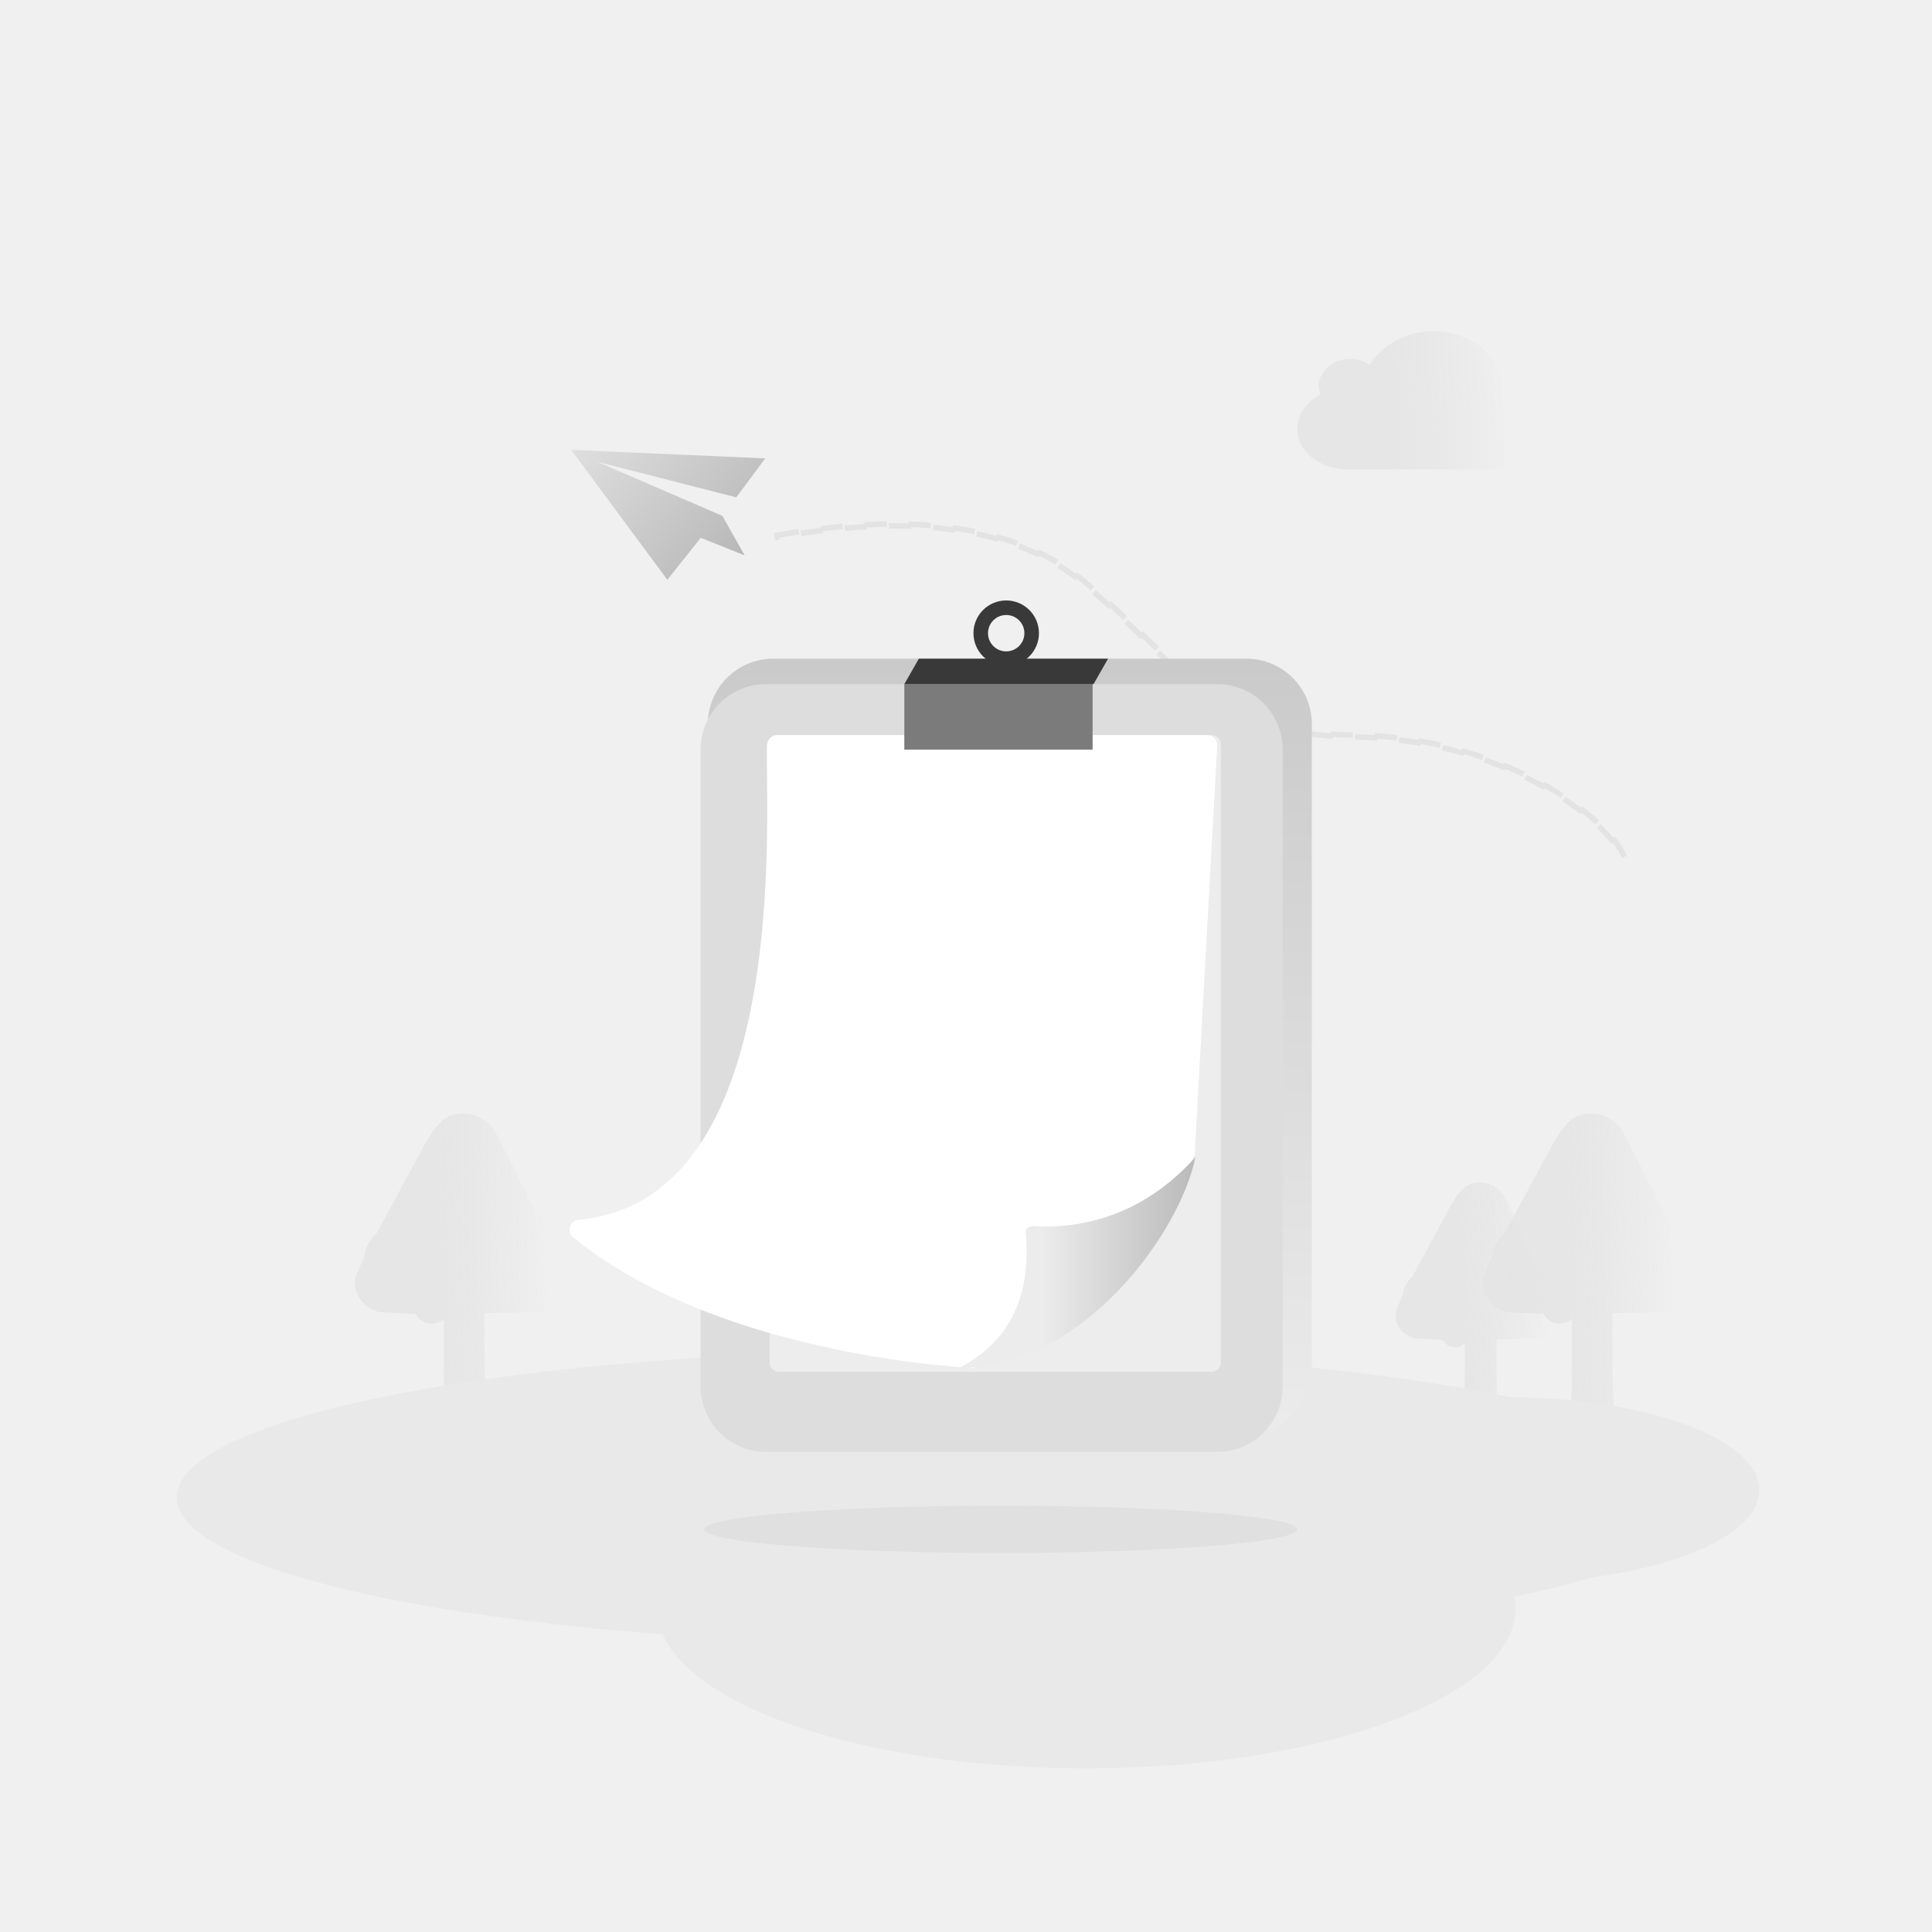
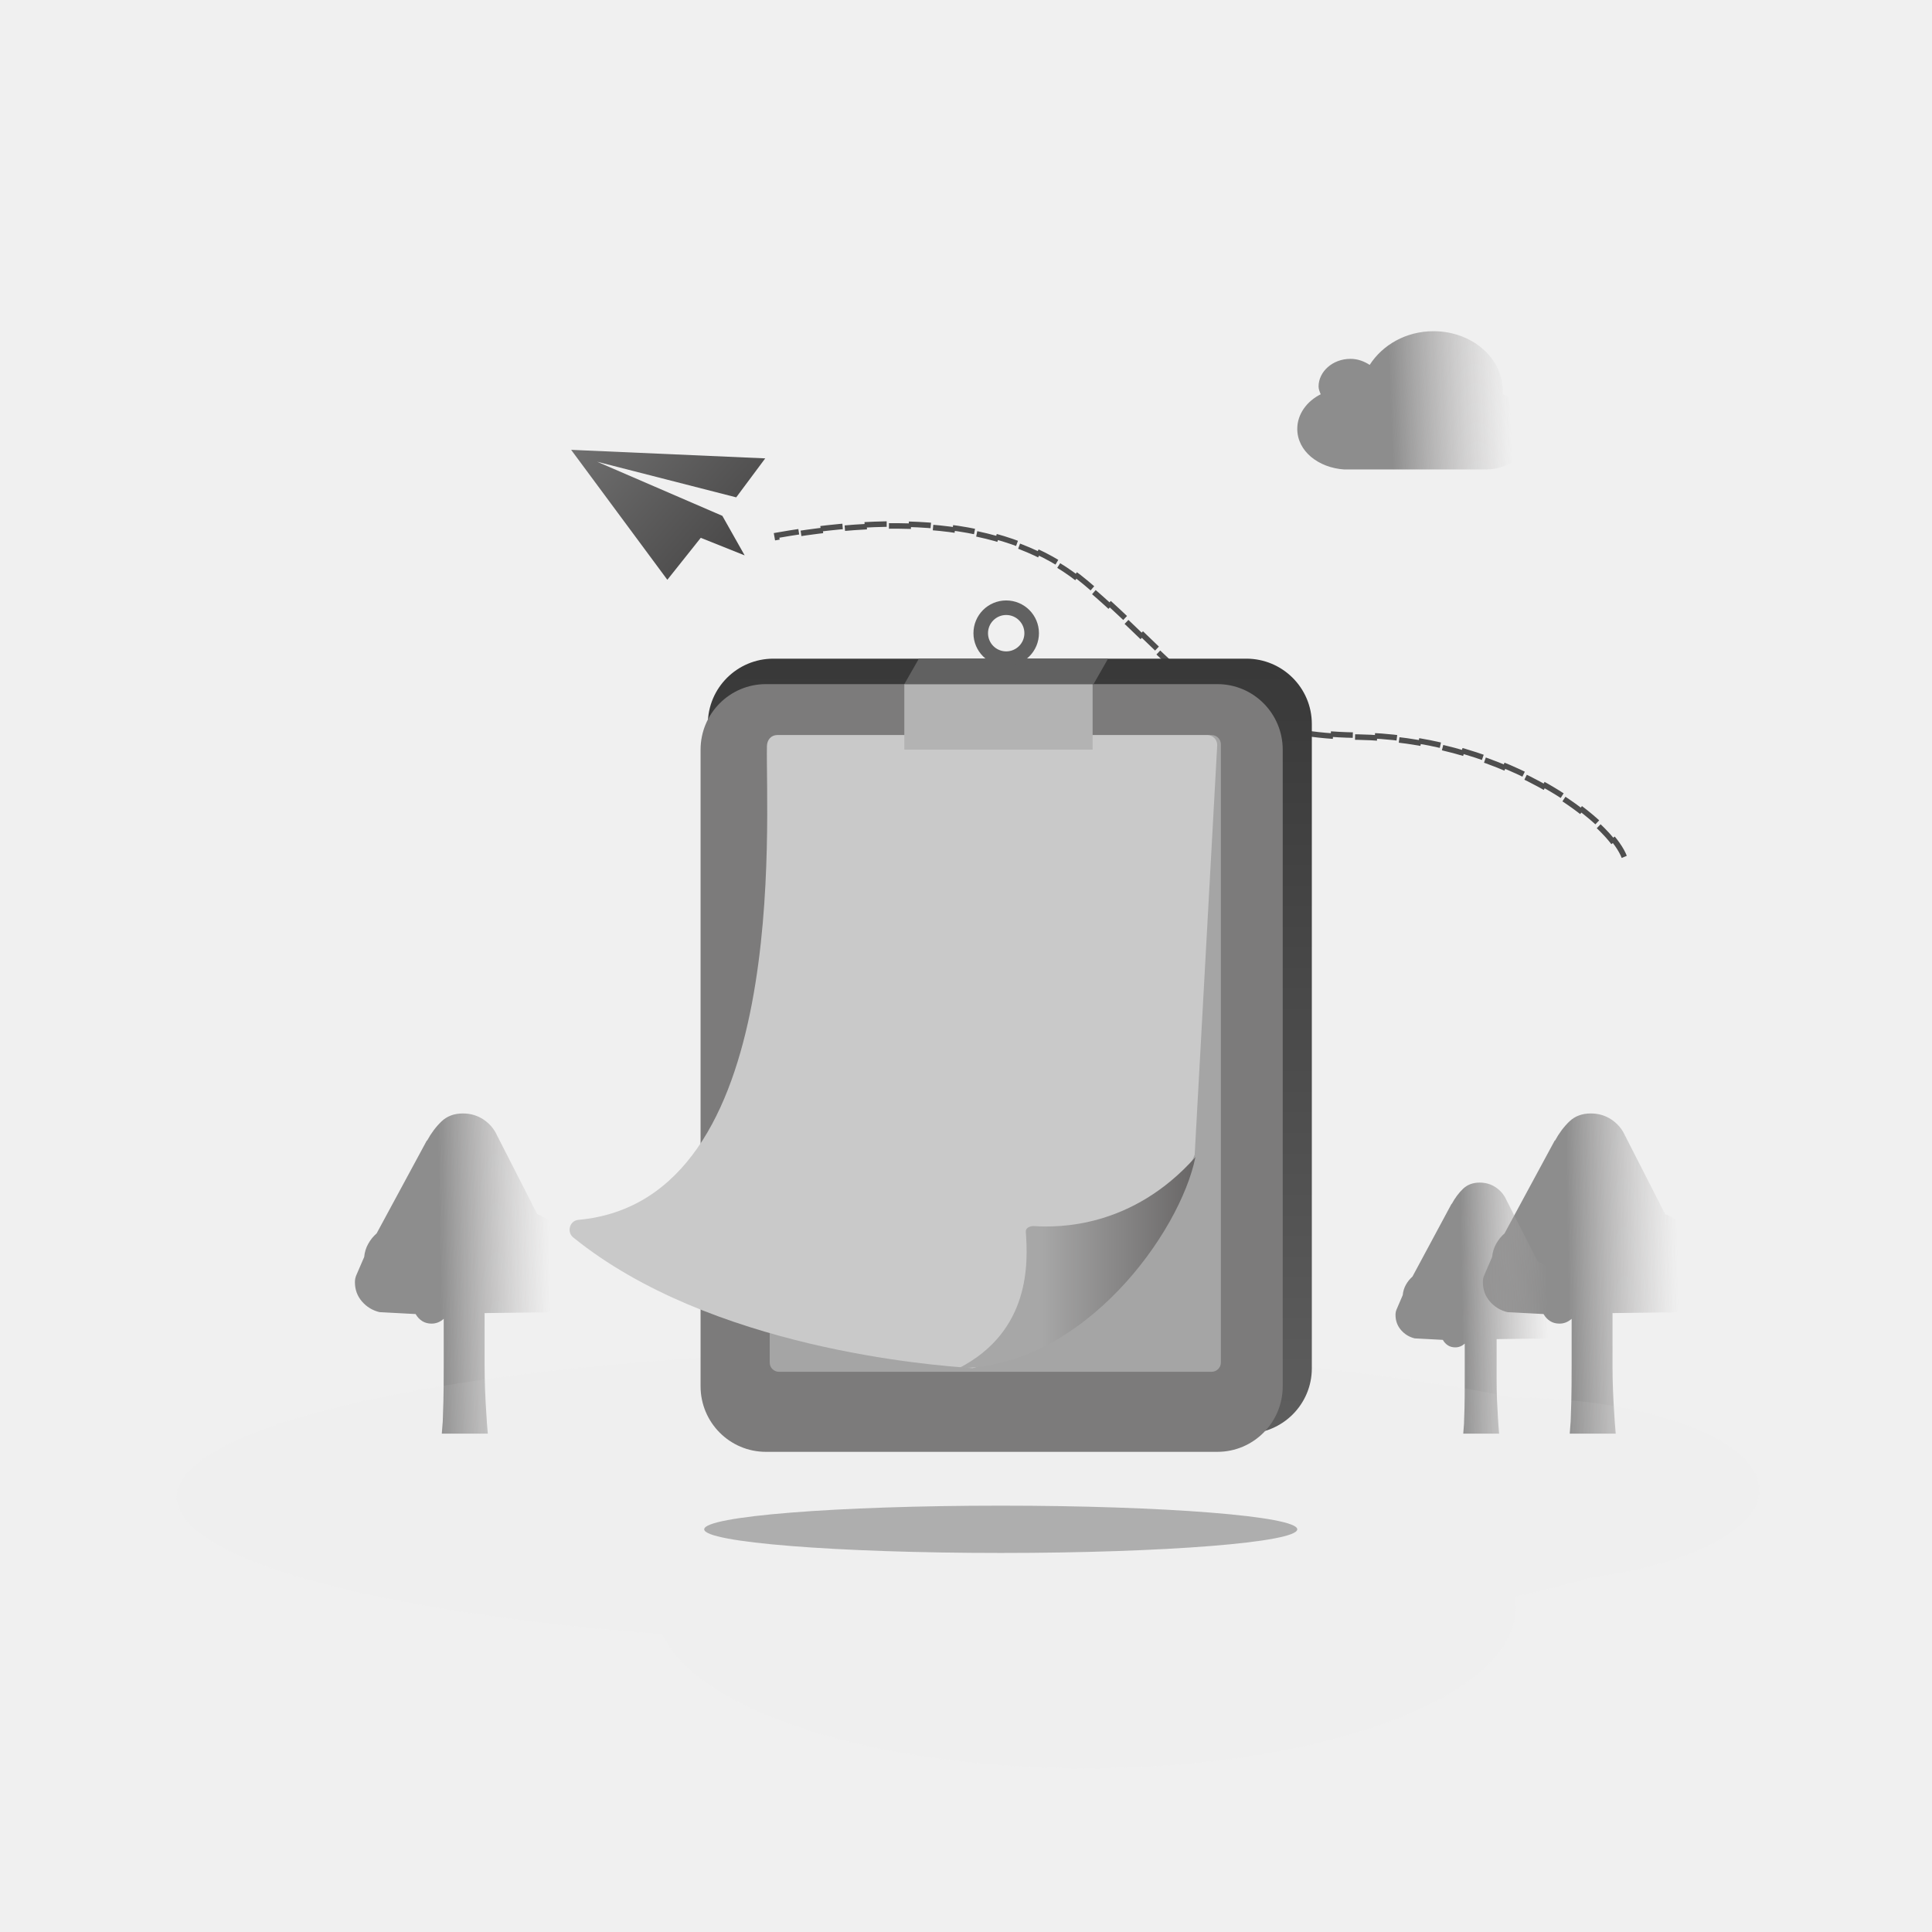
<svg xmlns="http://www.w3.org/2000/svg" width="350" height="350" viewBox="0 0 350 350" fill="none">
-   <g clip-path="url(#clip0_122_830)">
-     <path d="M102.55 230.311C102.627 230.619 102.723 230.947 102.839 231.293L103.071 232.218C103.148 232.526 103.186 232.776 103.186 232.969C103.186 234.047 102.897 235.001 102.318 235.829C101.74 236.657 100.987 237.263 100.061 237.648C99.714 237.687 99.348 237.706 98.962 237.706C98.653 237.745 98.306 237.764 97.92 237.764H96.821L87.793 237.88V247.528C87.793 248.953 87.822 250.387 87.88 251.832C87.938 253.276 88.005 254.576 88.082 255.731C88.159 257.118 88.256 258.447 88.372 259.718H80.038L80.212 257.465C80.251 256.579 80.289 255.375 80.328 253.854C80.366 252.332 80.385 250.301 80.385 247.759V238.919C79.73 239.497 78.997 239.786 78.186 239.786C77.531 239.786 76.962 239.632 76.479 239.324C75.997 239.016 75.602 238.592 75.293 238.053L68.754 237.706C67.48 237.398 66.419 236.753 65.571 235.771C64.722 234.789 64.297 233.624 64.297 232.276C64.297 232.045 64.317 231.833 64.355 231.64C64.394 231.448 64.452 231.255 64.529 231.062L65.976 227.712C66.053 226.864 66.294 226.075 66.699 225.343C67.104 224.611 67.615 223.976 68.233 223.436L77.318 206.625H77.376C78.109 205.277 78.977 204.121 79.98 203.158C80.984 202.195 82.276 201.714 83.858 201.714C85.247 201.714 86.491 202.08 87.59 202.812C88.69 203.543 89.51 204.506 90.05 205.7L97.341 219.97C98.653 220.432 99.734 221.241 100.582 222.396C101.431 223.552 101.855 224.881 101.855 226.383C101.855 226.999 101.759 227.654 101.566 228.347L102.55 230.311Z" fill="url(#paint0_linear_122_830)" />
-     <path d="M306.881 230.311C306.959 230.619 307.055 230.947 307.171 231.293L307.402 232.218C307.479 232.526 307.518 232.776 307.518 232.969C307.518 234.047 307.229 235.001 306.65 235.829C306.071 236.657 305.319 237.263 304.393 237.648C304.046 237.687 303.679 237.706 303.293 237.706C302.985 237.745 302.638 237.764 302.252 237.764H301.152L292.124 237.88V247.528C292.124 248.953 292.153 250.387 292.211 251.832C292.269 253.276 292.337 254.576 292.414 255.731C292.491 257.118 292.587 258.447 292.703 259.718H284.37L284.543 257.465C284.582 256.579 284.621 255.375 284.659 253.854C284.698 252.332 284.717 250.301 284.717 247.759V238.919C284.061 239.497 283.328 239.786 282.518 239.786C281.862 239.786 281.293 239.632 280.811 239.324C280.328 239.016 279.933 238.592 279.624 238.053L273.085 237.706C271.812 237.398 270.751 236.753 269.902 235.771C269.053 234.789 268.629 233.624 268.629 232.276C268.629 232.045 268.648 231.833 268.687 231.64C268.725 231.448 268.783 231.255 268.861 231.062L270.307 227.712C270.384 226.864 270.626 226.075 271.031 225.343C271.436 224.611 271.947 223.976 272.564 223.436L281.65 206.625H281.708C282.441 205.277 283.309 204.121 284.312 203.158C285.315 202.195 286.607 201.714 288.189 201.714C289.578 201.714 290.822 202.08 291.922 202.812C293.021 203.543 293.841 204.506 294.381 205.7L301.673 219.97C302.985 220.432 304.065 221.241 304.914 222.396C305.763 223.552 306.187 224.881 306.187 226.383C306.187 226.999 306.09 227.654 305.898 228.347L306.881 230.311Z" fill="url(#paint1_linear_122_830)" />
-     <path d="M282.634 236.66C282.694 236.902 282.769 237.159 282.859 237.43L283.04 238.155C283.1 238.397 283.13 238.593 283.13 238.744C283.13 239.59 282.904 240.337 282.453 240.986C282.002 241.636 281.415 242.111 280.693 242.413C280.423 242.444 280.137 242.459 279.836 242.459C279.596 242.489 279.325 242.504 279.024 242.504H278.167L271.128 242.594V250.159C271.128 251.277 271.151 252.402 271.196 253.534C271.241 254.667 271.294 255.686 271.354 256.592C271.414 257.679 271.489 258.721 271.579 259.718H265.082L265.218 257.951C265.248 257.256 265.278 256.313 265.308 255.12C265.338 253.927 265.353 252.334 265.353 250.341V243.41C264.842 243.863 264.27 244.089 263.638 244.089C263.127 244.089 262.683 243.969 262.307 243.727C261.931 243.485 261.623 243.153 261.382 242.73L256.284 242.459C255.291 242.217 254.464 241.711 253.802 240.941C253.141 240.171 252.81 239.257 252.81 238.2C252.81 238.019 252.825 237.853 252.855 237.702C252.885 237.551 252.93 237.4 252.99 237.249L254.118 234.622C254.178 233.957 254.366 233.338 254.682 232.765C254.998 232.191 255.397 231.693 255.878 231.27L262.962 218.088H263.007C263.578 217.031 264.255 216.125 265.037 215.37C265.819 214.615 266.827 214.237 268.06 214.237C269.143 214.237 270.113 214.524 270.97 215.098C271.828 215.672 272.467 216.427 272.888 217.363L278.573 228.552C279.596 228.914 280.438 229.548 281.1 230.454C281.761 231.36 282.092 232.402 282.092 233.58C282.092 234.063 282.017 234.577 281.867 235.12L282.634 236.66Z" fill="url(#paint2_linear_122_830)" />
-     <path fill-rule="evenodd" clip-rule="evenodd" d="M171.407 244.557C211.864 244.557 248.296 247.858 273.762 253.129C298.669 253.294 318.723 260.755 318.723 269.934C318.723 277.209 306.127 283.404 288.501 285.744C284.295 286.988 279.559 288.162 274.358 289.252C274.493 289.946 274.561 290.648 274.561 291.356C274.561 307.373 239.739 320.358 196.783 320.358C158.137 320.358 126.074 309.848 120.03 296.075C68.463 292.159 32 282.521 32 271.252C32 256.509 94.415 244.557 171.407 244.557Z" fill="#E9E9E9" />
-     <path d="M181.294 281.333C210.962 281.333 235.013 279.415 235.013 277.049C235.013 274.683 210.962 272.765 181.294 272.765C151.625 272.765 127.574 274.683 127.574 277.049C127.574 279.415 151.625 281.333 181.294 281.333Z" fill="#D8D8D8" fill-opacity="0.5" />
-     <path d="M277.448 78.003C277.448 81.916 273.783 85.047 269.154 85.047H243.5C238.871 84.734 235.013 81.76 235.013 77.689C235.013 75.028 236.749 72.68 239.257 71.428C239.064 70.958 238.871 70.489 238.871 70.019C238.871 67.358 241.378 65.009 244.657 65.009C246.008 65.009 247.165 65.479 248.129 66.105C250.444 62.505 254.687 60 259.702 60C266.646 60 272.24 64.853 272.24 70.802V71.428C275.326 72.523 277.448 75.028 277.448 78.003Z" fill="url(#paint3_linear_122_830)" />
-     <path d="M140.757 96.98C165.912 92.519 184.535 95.352 196.618 105.495L196.866 105.703L197.357 106.119L197.843 106.535L198.327 106.952L198.808 107.371C198.888 107.441 198.968 107.512 199.048 107.582L199.529 108.006L200.252 108.652L200.738 109.091L201.228 109.536L201.974 110.221L202.736 110.929L203.519 111.664L204.054 112.17L204.881 112.956L209.666 117.561L210.272 118.139L211.032 118.858L211.573 119.364L212.093 119.846L212.596 120.308L212.924 120.606L213.409 121.042C218.001 125.144 221.901 127.805 226.484 129.723C231.684 131.9 237.729 133.042 245.357 133.176L245.733 133.181C257.796 133.339 269.324 136.52 278.977 141.755C280.42 142.537 281.797 143.356 283.092 144.196L283.521 144.476L283.944 144.758C284.293 144.994 284.637 145.231 284.973 145.469L285.373 145.755C285.505 145.85 285.637 145.946 285.767 146.041L286.154 146.329C286.409 146.521 286.66 146.713 286.906 146.905L287.272 147.194C287.875 147.675 288.448 148.157 288.988 148.637L289.308 148.925C289.729 149.308 290.129 149.69 290.506 150.068L290.785 150.351C292.522 152.142 293.738 153.855 294.293 155.343L294.335 155.46L294.01 155.574C293.57 154.325 292.631 152.898 291.285 151.391L291.035 151.117C290.824 150.887 290.603 150.656 290.374 150.423L290.094 150.143C289.668 149.722 289.214 149.297 288.733 148.871L288.408 148.586C287.806 148.064 287.165 147.54 286.488 147.017L286.115 146.732C285.989 146.637 285.863 146.542 285.735 146.447L285.349 146.163L284.955 145.879C284.757 145.738 284.556 145.597 284.353 145.456L283.943 145.175L283.528 144.895L283.106 144.616L282.678 144.339L282.244 144.063L281.804 143.789C281.657 143.698 281.508 143.607 281.359 143.517L280.908 143.247C280.454 142.977 279.992 142.711 279.523 142.449L279.051 142.188C278.972 142.144 278.893 142.101 278.813 142.058C269.312 136.906 257.983 133.752 246.12 133.532L245.729 133.526C237.881 133.423 231.68 132.272 226.351 130.041C221.728 128.106 217.798 125.424 213.18 121.299L212.856 121.009L212.364 120.563L211.86 120.1L211.514 119.781L210.98 119.282L210.611 118.935L210.035 118.389L208.441 116.862L205.501 114.027L204.644 113.206L203.818 112.421L203.284 111.916L202.502 111.183L201.741 110.476L201.243 110.018L200.752 109.569C200.67 109.494 200.589 109.421 200.508 109.347L199.782 108.693L199.301 108.265L198.821 107.841L198.342 107.422L197.86 107.005L197.377 106.589L196.889 106.174L196.397 105.759C184.524 95.793 166.251 92.931 141.567 97.188L140.817 97.32L140.757 96.98Z" stroke="#E3E3E3" stroke-dasharray="4 4" />
-     <path d="M126.947 97.434L120.895 105.034L103.467 81.493L138.629 83.039L133.373 90.1L108.169 83.646L130.862 93.451L134.901 100.611L126.947 97.434Z" fill="url(#paint4_linear_122_830)" />
-     <path d="M225.774 259.717H140.11C133.55 259.717 128.234 254.422 128.234 247.886V131.153C128.234 124.618 133.55 119.322 140.11 119.322H225.774C232.334 119.322 237.65 124.618 237.65 131.153V247.886C237.65 254.422 232.334 259.717 225.774 259.717Z" fill="url(#paint5_linear_122_830)" />
-     <path d="M220.543 263.013H138.749C132.212 263.013 126.915 257.696 126.915 251.134V135.815C126.915 129.253 132.212 123.936 138.749 123.936H220.543C227.08 123.936 232.377 129.253 232.377 135.815V251.138C232.377 257.696 227.08 263.013 220.543 263.013Z" fill="#DDDDDD" />
-     <path d="M219.498 248.512H141.112C140.188 248.512 139.439 247.765 139.439 246.843V134.833C139.439 133.911 140.188 133.164 141.112 133.164H219.498C220.423 133.164 221.171 133.911 221.171 134.833V246.843C221.168 247.765 220.419 248.512 219.498 248.512Z" fill="#EDEDED" />
-     <path d="M176.174 247.853C168.873 247.357 128.716 244.311 103.851 224.178C102.621 223.181 103.197 221.132 104.773 220.988C143.364 217.494 138.665 148.424 138.937 135.18C138.958 134.057 139.673 133.164 140.791 133.164H218.715C219.708 133.164 220.512 133.971 220.512 134.969L216.431 209.141C216.281 209.55 215.995 210.343 215.713 210.673L186.567 243.404C186.198 243.834 176.739 247.891 176.174 247.853Z" fill="white" />
-     <path d="M187.269 222.118C191.748 222.4 205.09 222.503 216.557 209.623C213.84 223.173 196.389 247.686 173.714 247.853C186.743 241.133 186.245 228.692 185.832 223.112C185.786 222.457 186.618 222.076 187.269 222.118Z" fill="url(#paint6_linear_122_830)" />
-     <path d="M197.937 123.936H163.826V135.8H197.937V123.936Z" fill="#7B7B7B" />
-     <path fill-rule="evenodd" clip-rule="evenodd" d="M166.463 119.322H200.738L198.102 123.936H163.827L166.463 119.322Z" fill="#393939" />
-     <path fill-rule="evenodd" clip-rule="evenodd" d="M182.282 108.776C185.559 108.776 188.215 111.432 188.215 114.708C188.215 117.984 185.559 120.64 182.282 120.64C179.006 120.64 176.35 117.984 176.35 114.708C176.35 111.432 179.006 108.776 182.282 108.776ZM182.282 111.412C180.462 111.412 178.987 112.888 178.987 114.708C178.987 116.528 180.462 118.004 182.282 118.004C184.103 118.004 185.578 116.528 185.578 114.708C185.578 112.888 184.103 111.412 182.282 111.412Z" fill="#393939" />
-   </g>
+   <path d="M102.55 230.311C102.627 230.619 102.723 230.947 102.839 231.293L103.071 232.218C103.148 232.526 103.186 232.776 103.186 232.969C103.186 234.047 102.897 235.001 102.318 235.829C101.74 236.657 100.987 237.263 100.061 237.648C99.714 237.687 99.348 237.706 98.962 237.706C98.653 237.745 98.306 237.764 97.92 237.764H96.821L87.793 237.88V247.528C87.793 248.953 87.822 250.387 87.88 251.832C87.938 253.276 88.005 254.576 88.082 255.731C88.159 257.118 88.256 258.447 88.372 259.718H80.038L80.212 257.465C80.251 256.579 80.289 255.375 80.328 253.854C80.366 252.332 80.385 250.301 80.385 247.759V238.919C79.73 239.497 78.997 239.786 78.186 239.786C77.531 239.786 76.962 239.632 76.479 239.324C75.997 239.016 75.602 238.592 75.293 238.053L68.754 237.706C67.48 237.398 66.419 236.753 65.571 235.771C64.722 234.789 64.297 233.624 64.297 232.276C64.297 232.045 64.317 231.833 64.355 231.64C64.394 231.448 64.452 231.255 64.529 231.062L65.976 227.712C66.053 226.864 66.294 226.075 66.699 225.343C67.104 224.611 67.615 223.976 68.233 223.436L77.318 206.625H77.376C78.109 205.277 78.977 204.121 79.98 203.158C80.984 202.195 82.276 201.714 83.858 201.714C85.247 201.714 86.491 202.08 87.59 202.812C88.69 203.543 89.51 204.506 90.05 205.7L97.341 219.97C98.653 220.432 99.734 221.241 100.582 222.396C101.431 223.552 101.855 224.881 101.855 226.383C101.855 226.999 101.759 227.654 101.566 228.347L102.55 230.311Z" fill="url(#paint0_linear_138_550)" />
+   <path d="M306.881 230.311C306.959 230.619 307.055 230.947 307.171 231.293L307.402 232.218C307.479 232.526 307.518 232.776 307.518 232.969C307.518 234.047 307.229 235.001 306.65 235.829C306.071 236.657 305.319 237.263 304.393 237.648C304.046 237.687 303.679 237.706 303.293 237.706C302.985 237.745 302.638 237.764 302.252 237.764H301.152L292.124 237.88V247.528C292.124 248.953 292.153 250.387 292.211 251.832C292.269 253.276 292.337 254.576 292.414 255.731C292.491 257.118 292.587 258.447 292.703 259.718H284.37L284.543 257.465C284.582 256.579 284.621 255.375 284.659 253.854C284.698 252.332 284.717 250.301 284.717 247.759V238.919C284.061 239.497 283.328 239.786 282.518 239.786C281.862 239.786 281.293 239.632 280.811 239.324C280.328 239.016 279.933 238.592 279.624 238.053L273.085 237.706C271.812 237.398 270.751 236.753 269.902 235.771C269.053 234.789 268.629 233.624 268.629 232.276C268.629 232.045 268.648 231.833 268.687 231.64C268.725 231.448 268.783 231.255 268.861 231.062L270.307 227.712C270.384 226.864 270.626 226.075 271.031 225.343C271.436 224.611 271.947 223.976 272.564 223.436L281.65 206.625H281.708C282.441 205.277 283.309 204.121 284.312 203.158C285.315 202.195 286.607 201.714 288.189 201.714C289.578 201.714 290.822 202.08 291.922 202.812C293.021 203.543 293.841 204.506 294.381 205.7L301.673 219.97C302.985 220.432 304.065 221.241 304.914 222.396C305.763 223.552 306.187 224.881 306.187 226.383C306.187 226.999 306.09 227.654 305.898 228.347L306.881 230.311Z" fill="url(#paint1_linear_138_550)" />
+   <path d="M282.634 236.66C282.694 236.902 282.769 237.159 282.859 237.43L283.04 238.155C283.1 238.397 283.13 238.593 283.13 238.744C283.13 239.59 282.904 240.337 282.453 240.986C282.002 241.636 281.415 242.111 280.693 242.413C280.423 242.443 280.137 242.459 279.836 242.459C279.596 242.489 279.325 242.504 279.024 242.504H278.167L271.128 242.594V250.159C271.128 251.277 271.151 252.402 271.196 253.534C271.241 254.667 271.294 255.686 271.354 256.592C271.414 257.679 271.489 258.721 271.579 259.718H265.082L265.218 257.951C265.248 257.256 265.278 256.313 265.308 255.12C265.338 253.927 265.353 252.334 265.353 250.341V243.41C264.842 243.863 264.27 244.089 263.638 244.089C263.127 244.089 262.683 243.969 262.307 243.727C261.931 243.485 261.623 243.153 261.382 242.73L256.284 242.459C255.291 242.217 254.464 241.711 253.802 240.941C253.141 240.171 252.81 239.257 252.81 238.2C252.81 238.019 252.825 237.853 252.855 237.702C252.885 237.551 252.93 237.4 252.99 237.249L254.118 234.622C254.178 233.957 254.366 233.338 254.682 232.765C254.998 232.191 255.397 231.693 255.878 231.27L262.962 218.088H263.007C263.578 217.031 264.255 216.125 265.037 215.37C265.819 214.615 266.827 214.237 268.06 214.237C269.143 214.237 270.113 214.524 270.97 215.098C271.828 215.672 272.467 216.427 272.888 217.363L278.573 228.552C279.596 228.914 280.438 229.548 281.1 230.454C281.761 231.36 282.092 232.402 282.092 233.58C282.092 234.063 282.017 234.577 281.867 235.12L282.634 236.66Z" fill="url(#paint2_linear_138_550)" />
+   <path opacity="0.08" fill-rule="evenodd" clip-rule="evenodd" d="M171.407 244.558C211.864 244.558 248.296 247.858 273.762 253.129C298.669 253.295 318.723 260.755 318.723 269.934C318.723 277.209 306.127 283.404 288.501 285.744C284.295 286.989 279.559 288.162 274.358 289.252C274.493 289.947 274.561 290.648 274.561 291.356C274.561 307.373 239.739 320.358 196.783 320.358C158.137 320.358 126.074 309.848 120.03 296.075C68.463 292.159 32 282.521 32 271.253C32 256.509 94.415 244.558 171.407 244.558Z" fill="#E9E9E9" />
+   <path d="M181.294 281.333C210.962 281.333 235.013 279.415 235.013 277.049C235.013 274.683 210.962 272.765 181.294 272.765C151.625 272.765 127.574 274.683 127.574 277.049C127.574 279.415 151.625 281.333 181.294 281.333Z" fill="#6F6F6F" fill-opacity="0.5" />
+   <path d="M277.448 78.003C277.448 81.916 273.783 85.047 269.154 85.047H243.5C238.871 84.734 235.013 81.76 235.013 77.689C235.013 75.028 236.749 72.68 239.257 71.428C239.064 70.958 238.871 70.489 238.871 70.019C238.871 67.358 241.378 65.009 244.657 65.009C246.008 65.009 247.165 65.479 248.129 66.105C250.444 62.505 254.687 60 259.702 60C266.646 60 272.24 64.853 272.24 70.802V71.428C275.326 72.523 277.448 75.028 277.448 78.003Z" fill="url(#paint3_linear_138_550)" />
+   <path d="M140.757 96.98C165.912 92.519 184.535 95.352 196.618 105.495L196.866 105.703L197.357 106.119L197.843 106.535L198.327 106.952L198.808 107.371C198.888 107.441 198.968 107.512 199.048 107.582L199.529 108.006L200.252 108.652L200.738 109.091L201.228 109.536L201.974 110.221L202.736 110.929L203.519 111.664L204.054 112.17L204.881 112.956L209.666 117.561L210.272 118.139L211.032 118.858L211.573 119.364L212.093 119.846L212.596 120.308L212.924 120.606L213.409 121.042C218.001 125.144 221.901 127.805 226.484 129.723C231.684 131.9 237.729 133.042 245.357 133.176L245.733 133.181C257.796 133.339 269.324 136.52 278.977 141.755C280.42 142.537 281.797 143.356 283.092 144.196L283.521 144.476L283.944 144.758C284.293 144.994 284.637 145.231 284.973 145.469L285.373 145.755C285.505 145.85 285.637 145.946 285.767 146.041L286.154 146.329C286.409 146.521 286.66 146.713 286.906 146.905L287.272 147.194C287.875 147.675 288.448 148.157 288.988 148.637L289.308 148.925C289.729 149.308 290.129 149.69 290.506 150.068L290.785 150.351C292.522 152.142 293.738 153.855 294.293 155.343L294.335 155.46L294.01 155.574C293.57 154.325 292.631 152.898 291.285 151.391L291.035 151.117C290.824 150.887 290.603 150.656 290.374 150.423L290.094 150.143C289.668 149.722 289.214 149.297 288.733 148.871L288.408 148.586C287.806 148.064 287.165 147.54 286.488 147.017L286.115 146.732C285.989 146.637 285.863 146.542 285.735 146.447L285.349 146.163L284.955 145.879C284.757 145.738 284.556 145.597 284.353 145.456L283.943 145.175L283.528 144.895L283.106 144.616L282.678 144.339L282.244 144.063L281.804 143.789C281.657 143.698 281.508 143.607 281.359 143.517L280.908 143.247C280.454 142.977 279.992 142.711 279.523 142.449L279.051 142.188C278.972 142.144 278.893 142.101 278.813 142.058C269.312 136.906 257.983 133.752 246.12 133.532L245.729 133.526C237.881 133.423 231.68 132.272 226.351 130.041C221.728 128.106 217.798 125.424 213.18 121.299L212.856 121.009L212.364 120.563L211.86 120.1L211.514 119.781L210.98 119.282L210.611 118.935L210.035 118.389L208.441 116.862L205.501 114.027L204.644 113.206L203.818 112.421L203.284 111.916L202.502 111.183L201.741 110.476L201.243 110.018L200.752 109.569C200.67 109.494 200.589 109.421 200.508 109.347L199.782 108.693L199.301 108.265L198.821 107.841L198.342 107.422L197.86 107.005L197.377 106.589L196.889 106.174L196.397 105.759C184.524 95.793 166.251 92.931 141.567 97.188L140.817 97.32L140.757 96.98Z" stroke="#4E4E4E" stroke-dasharray="4 4" />
+   <path d="M126.947 97.433L120.895 105.034L103.467 81.492L138.629 83.039L133.373 90.1L108.169 83.646L130.862 93.451L134.901 100.611L126.947 97.433Z" fill="url(#paint4_linear_138_550)" />
+   <path d="M225.774 259.718H140.11C133.55 259.718 128.234 254.422 128.234 247.887V131.153C128.234 124.618 133.55 119.322 140.11 119.322H225.774C232.334 119.322 237.65 124.618 237.65 131.153V247.887C237.65 254.422 232.334 259.718 225.774 259.718Z" fill="url(#paint5_linear_138_550)" />
+   <path d="M220.543 263.013H138.749C132.212 263.013 126.915 257.696 126.915 251.134V135.815C126.915 129.253 132.212 123.936 138.749 123.936H220.543C227.08 123.936 232.377 129.253 232.377 135.815V251.138C232.377 257.696 227.08 263.013 220.543 263.013Z" fill="#7C7B7B" />
+   <path d="M219.498 248.512H141.112C140.188 248.512 139.439 247.765 139.439 246.843V134.834C139.439 133.911 140.188 133.164 141.112 133.164H219.498C220.423 133.164 221.171 133.911 221.171 134.834V246.843C221.168 247.765 220.419 248.512 219.498 248.512Z" fill="#A5A5A5" />
+   <path d="M176.174 247.853C168.873 247.357 128.716 244.311 103.851 224.178C102.621 223.181 103.197 221.132 104.773 220.989C143.364 217.494 138.665 148.424 138.937 135.181C138.958 134.057 139.673 133.164 140.791 133.164H218.715C219.708 133.164 220.512 133.971 220.512 134.969L216.431 209.141C216.281 209.55 215.995 210.343 215.713 210.673L186.567 243.404C186.198 243.835 176.739 247.892 176.174 247.853Z" fill="#C9C9C9" />
+   <path d="M187.269 222.119C191.748 222.4 205.09 222.503 216.557 209.624C213.84 223.173 196.389 247.686 173.714 247.853C186.743 241.134 186.245 228.692 185.832 223.113C185.786 222.457 186.618 222.076 187.269 222.119Z" fill="url(#paint6_linear_138_550)" />
+   <path d="M197.937 123.936H163.826V135.8H197.937V123.936Z" fill="#B3B3B3" />
+   <path fill-rule="evenodd" clip-rule="evenodd" d="M166.463 119.322H200.738L198.102 123.936H163.827L166.463 119.322Z" fill="#616161" />
+   <path fill-rule="evenodd" clip-rule="evenodd" d="M182.282 108.776C185.559 108.776 188.215 111.432 188.215 114.708C188.215 117.984 185.559 120.64 182.282 120.64C179.006 120.64 176.35 117.984 176.35 114.708C176.35 111.432 179.006 108.776 182.282 108.776ZM182.282 111.412C180.462 111.412 178.987 112.888 178.987 114.708C178.987 116.528 180.462 118.004 182.282 118.004C184.103 118.004 185.578 116.528 185.578 114.708C185.578 112.888 184.103 111.412 182.282 111.412Z" fill="#616161" />
  <defs>
-     <linearGradient id="paint0_linear_122_830" x1="100.091" y1="259.022" x2="80.195" y2="259.335" gradientUnits="userSpaceOnUse">
-       <stop stop-color="#E1E1E1" stop-opacity="0" />
-       <stop offset="1" stop-color="#E6E6E6" />
+     <linearGradient id="paint0_linear_138_550" x1="100.091" y1="259.022" x2="80.195" y2="259.335" gradientUnits="userSpaceOnUse">
+       <stop stop-color="#B1AEAE" stop-opacity="0" />
+       <stop offset="1" stop-color="#8D8D8D" />
    </linearGradient>
-     <linearGradient id="paint1_linear_122_830" x1="304.422" y1="259.022" x2="284.527" y2="259.335" gradientUnits="userSpaceOnUse">
-       <stop stop-color="#E1E1E1" stop-opacity="0" />
-       <stop offset="1" stop-color="#E6E6E6" />
+     <linearGradient id="paint1_linear_138_550" x1="304.422" y1="259.022" x2="284.527" y2="259.335" gradientUnits="userSpaceOnUse">
+       <stop stop-color="#B1AEAE" stop-opacity="0" />
+       <stop offset="1" stop-color="#8D8D8D" />
    </linearGradient>
-     <linearGradient id="paint2_linear_122_830" x1="280.716" y1="259.172" x2="265.205" y2="259.414" gradientUnits="userSpaceOnUse">
-       <stop stop-color="#E1E1E1" stop-opacity="0" />
-       <stop offset="1" stop-color="#E6E6E6" />
+     <linearGradient id="paint2_linear_138_550" x1="280.716" y1="259.172" x2="265.205" y2="259.414" gradientUnits="userSpaceOnUse">
+       <stop stop-color="#B1AEAE" stop-opacity="0" />
+       <stop offset="1" stop-color="#8D8D8D" />
    </linearGradient>
-     <linearGradient id="paint3_linear_122_830" x1="274.07" y1="84.746" x2="252.39" y2="85.608" gradientUnits="userSpaceOnUse">
-       <stop stop-color="#E1E1E1" stop-opacity="0" />
-       <stop offset="1" stop-color="#E6E6E6" />
+     <linearGradient id="paint3_linear_138_550" x1="274.07" y1="84.746" x2="252.39" y2="85.608" gradientUnits="userSpaceOnUse">
+       <stop stop-color="#B1AEAE" stop-opacity="0" />
+       <stop offset="1" stop-color="#8D8D8D" />
    </linearGradient>
-     <linearGradient id="paint4_linear_122_830" x1="131.705" y1="102.31" x2="99.487" y2="73.689" gradientUnits="userSpaceOnUse">
-       <stop stop-color="#B9B9B9" />
-       <stop offset="1" stop-color="#E8E8E8" />
+     <linearGradient id="paint4_linear_138_550" x1="131.705" y1="102.31" x2="99.487" y2="73.689" gradientUnits="userSpaceOnUse">
+       <stop stop-color="#494848" />
+       <stop offset="1" stop-color="#797979" />
    </linearGradient>
-     <linearGradient id="paint5_linear_122_830" x1="196.971" y1="61.483" x2="196.971" y2="270.593" gradientUnits="userSpaceOnUse">
-       <stop stop-color="#BCBCBC" />
-       <stop offset="1" stop-color="#EEEEEE" />
+     <linearGradient id="paint5_linear_138_550" x1="196.971" y1="61.483" x2="196.971" y2="270.593" gradientUnits="userSpaceOnUse">
+       <stop stop-color="#292929" />
+       <stop offset="1" stop-color="#616161" />
    </linearGradient>
-     <linearGradient id="paint6_linear_122_830" x1="216.557" y1="228.738" x2="188.75" y2="228.738" gradientUnits="userSpaceOnUse">
-       <stop stop-color="#BABABA" />
-       <stop offset="1" stop-color="#ECECEC" />
+     <linearGradient id="paint6_linear_138_550" x1="216.557" y1="228.738" x2="188.75" y2="228.738" gradientUnits="userSpaceOnUse">
+       <stop stop-color="#686666" />
+       <stop offset="1" stop-color="#A7A7A7" />
    </linearGradient>
-     <clipPath id="clip0_122_830">
-       <rect width="350" height="350" fill="white" />
-     </clipPath>
  </defs>
</svg>
